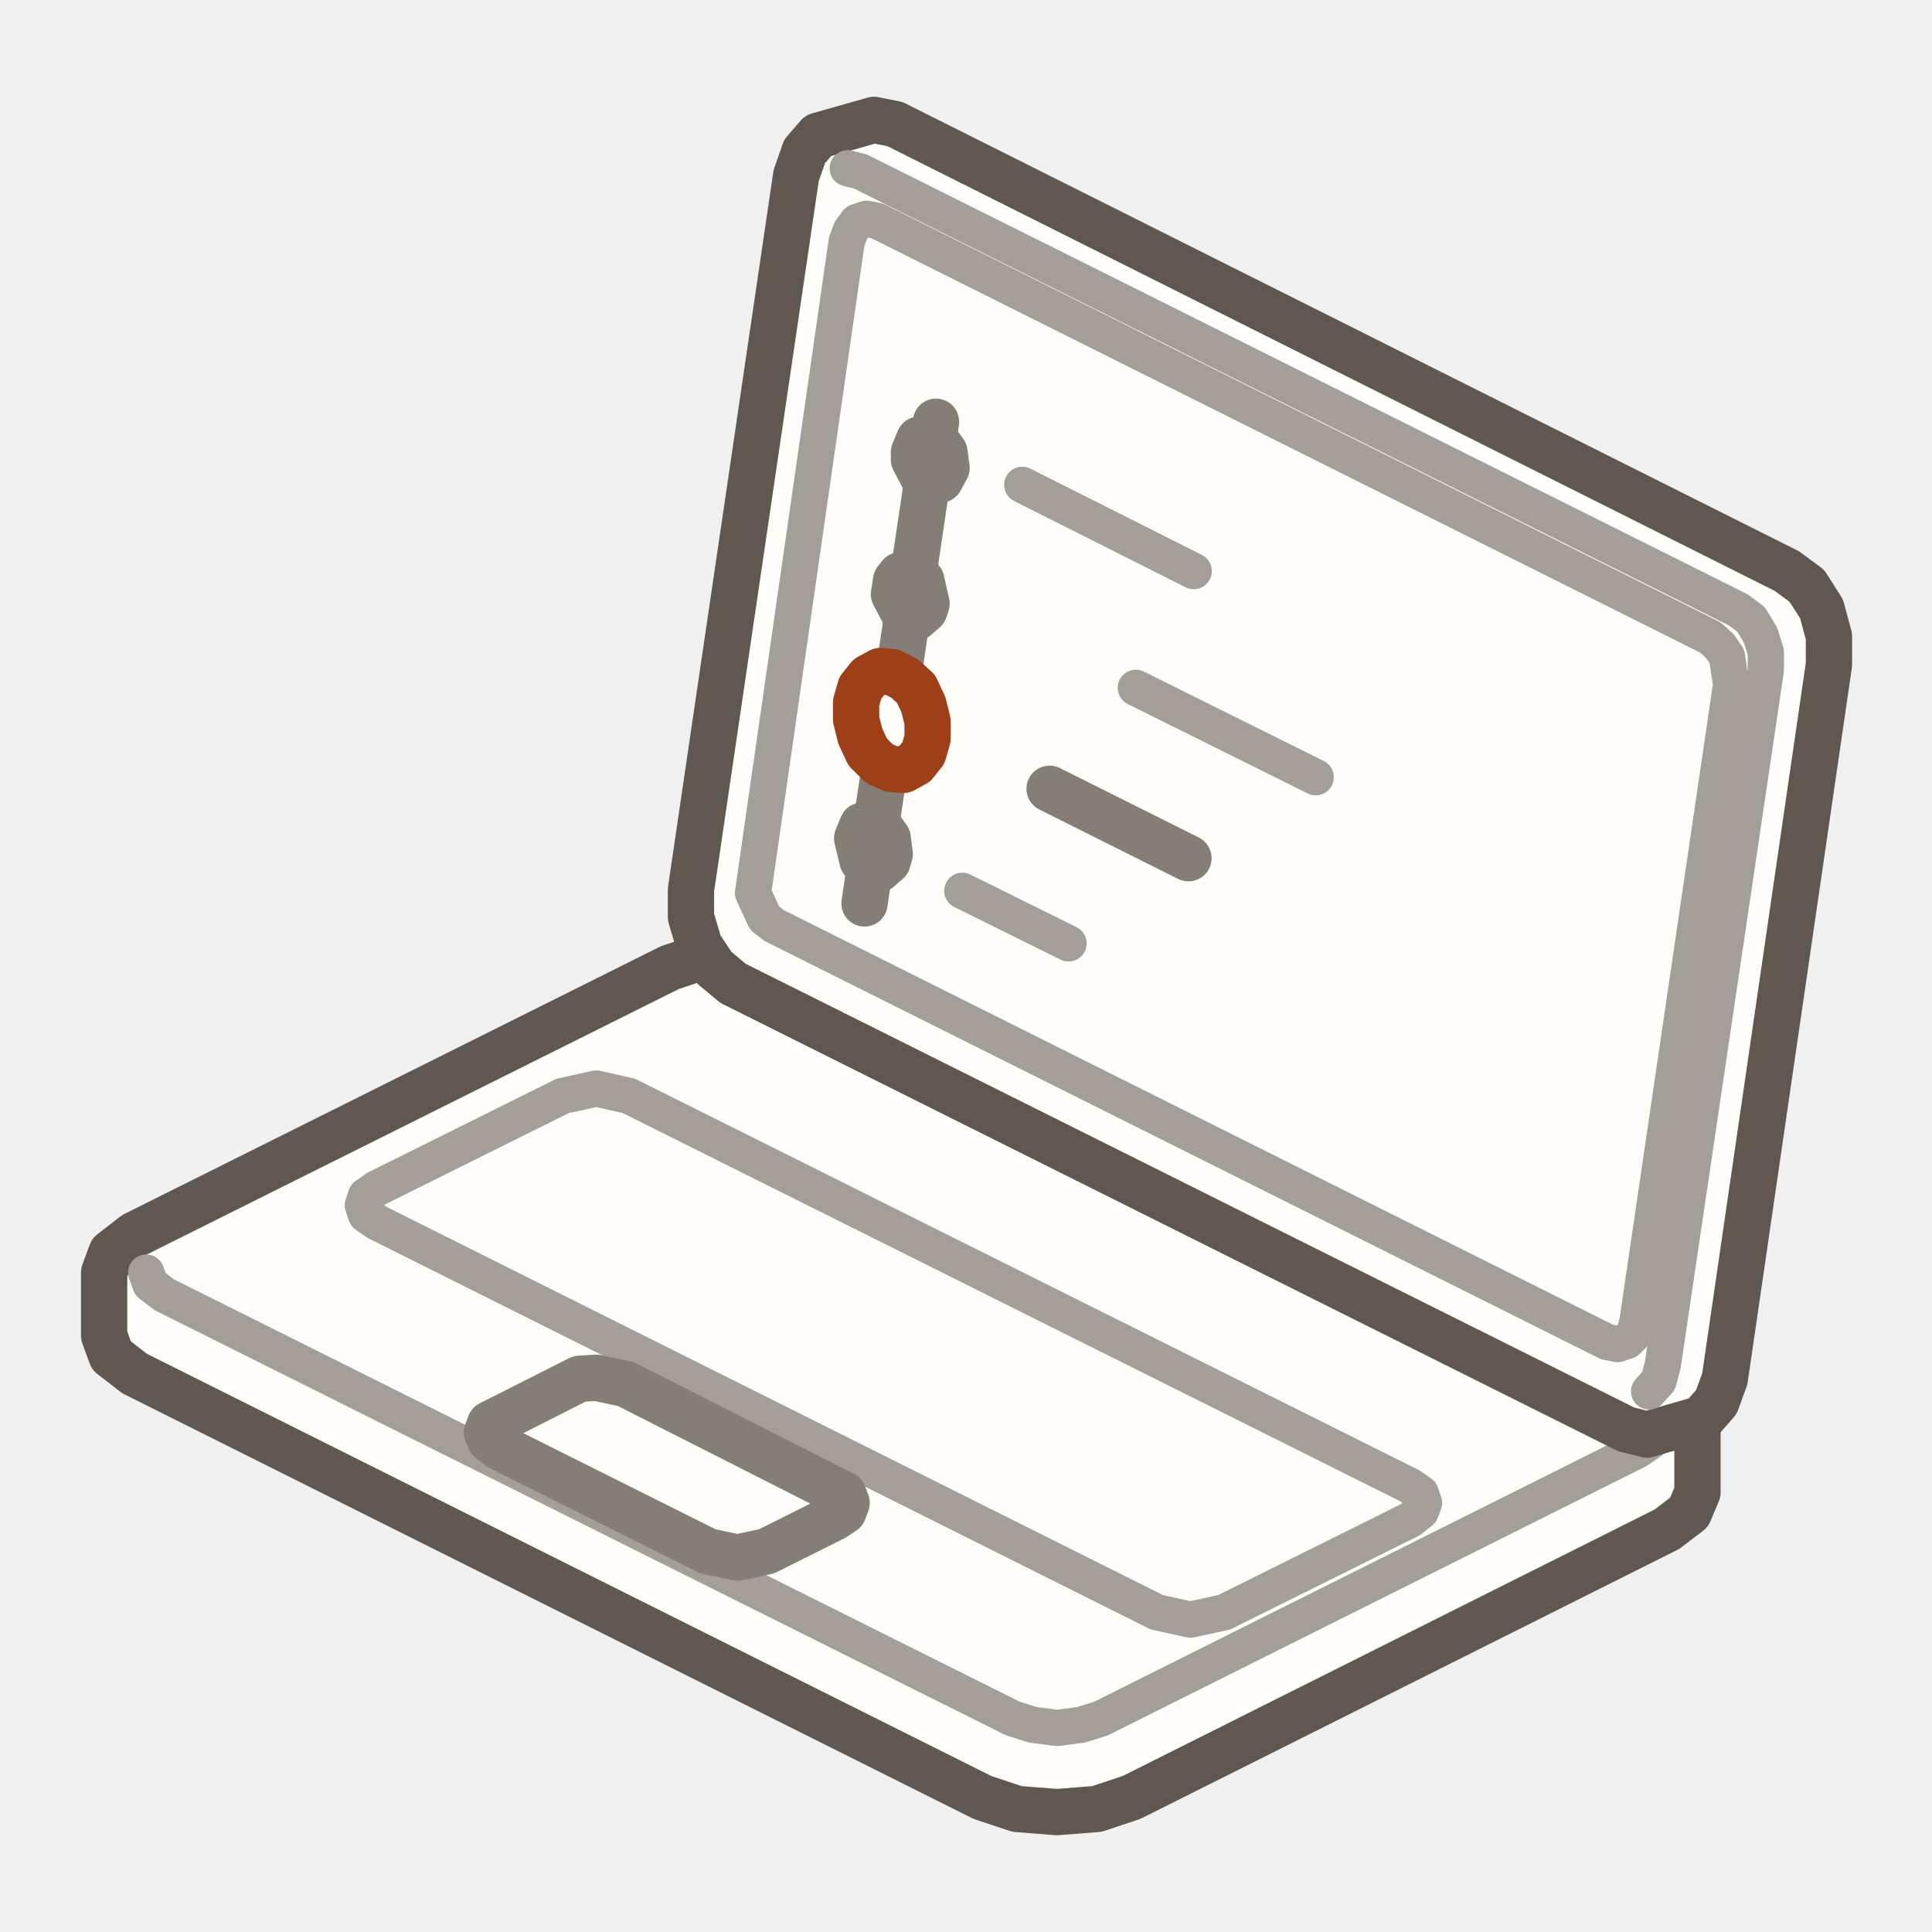
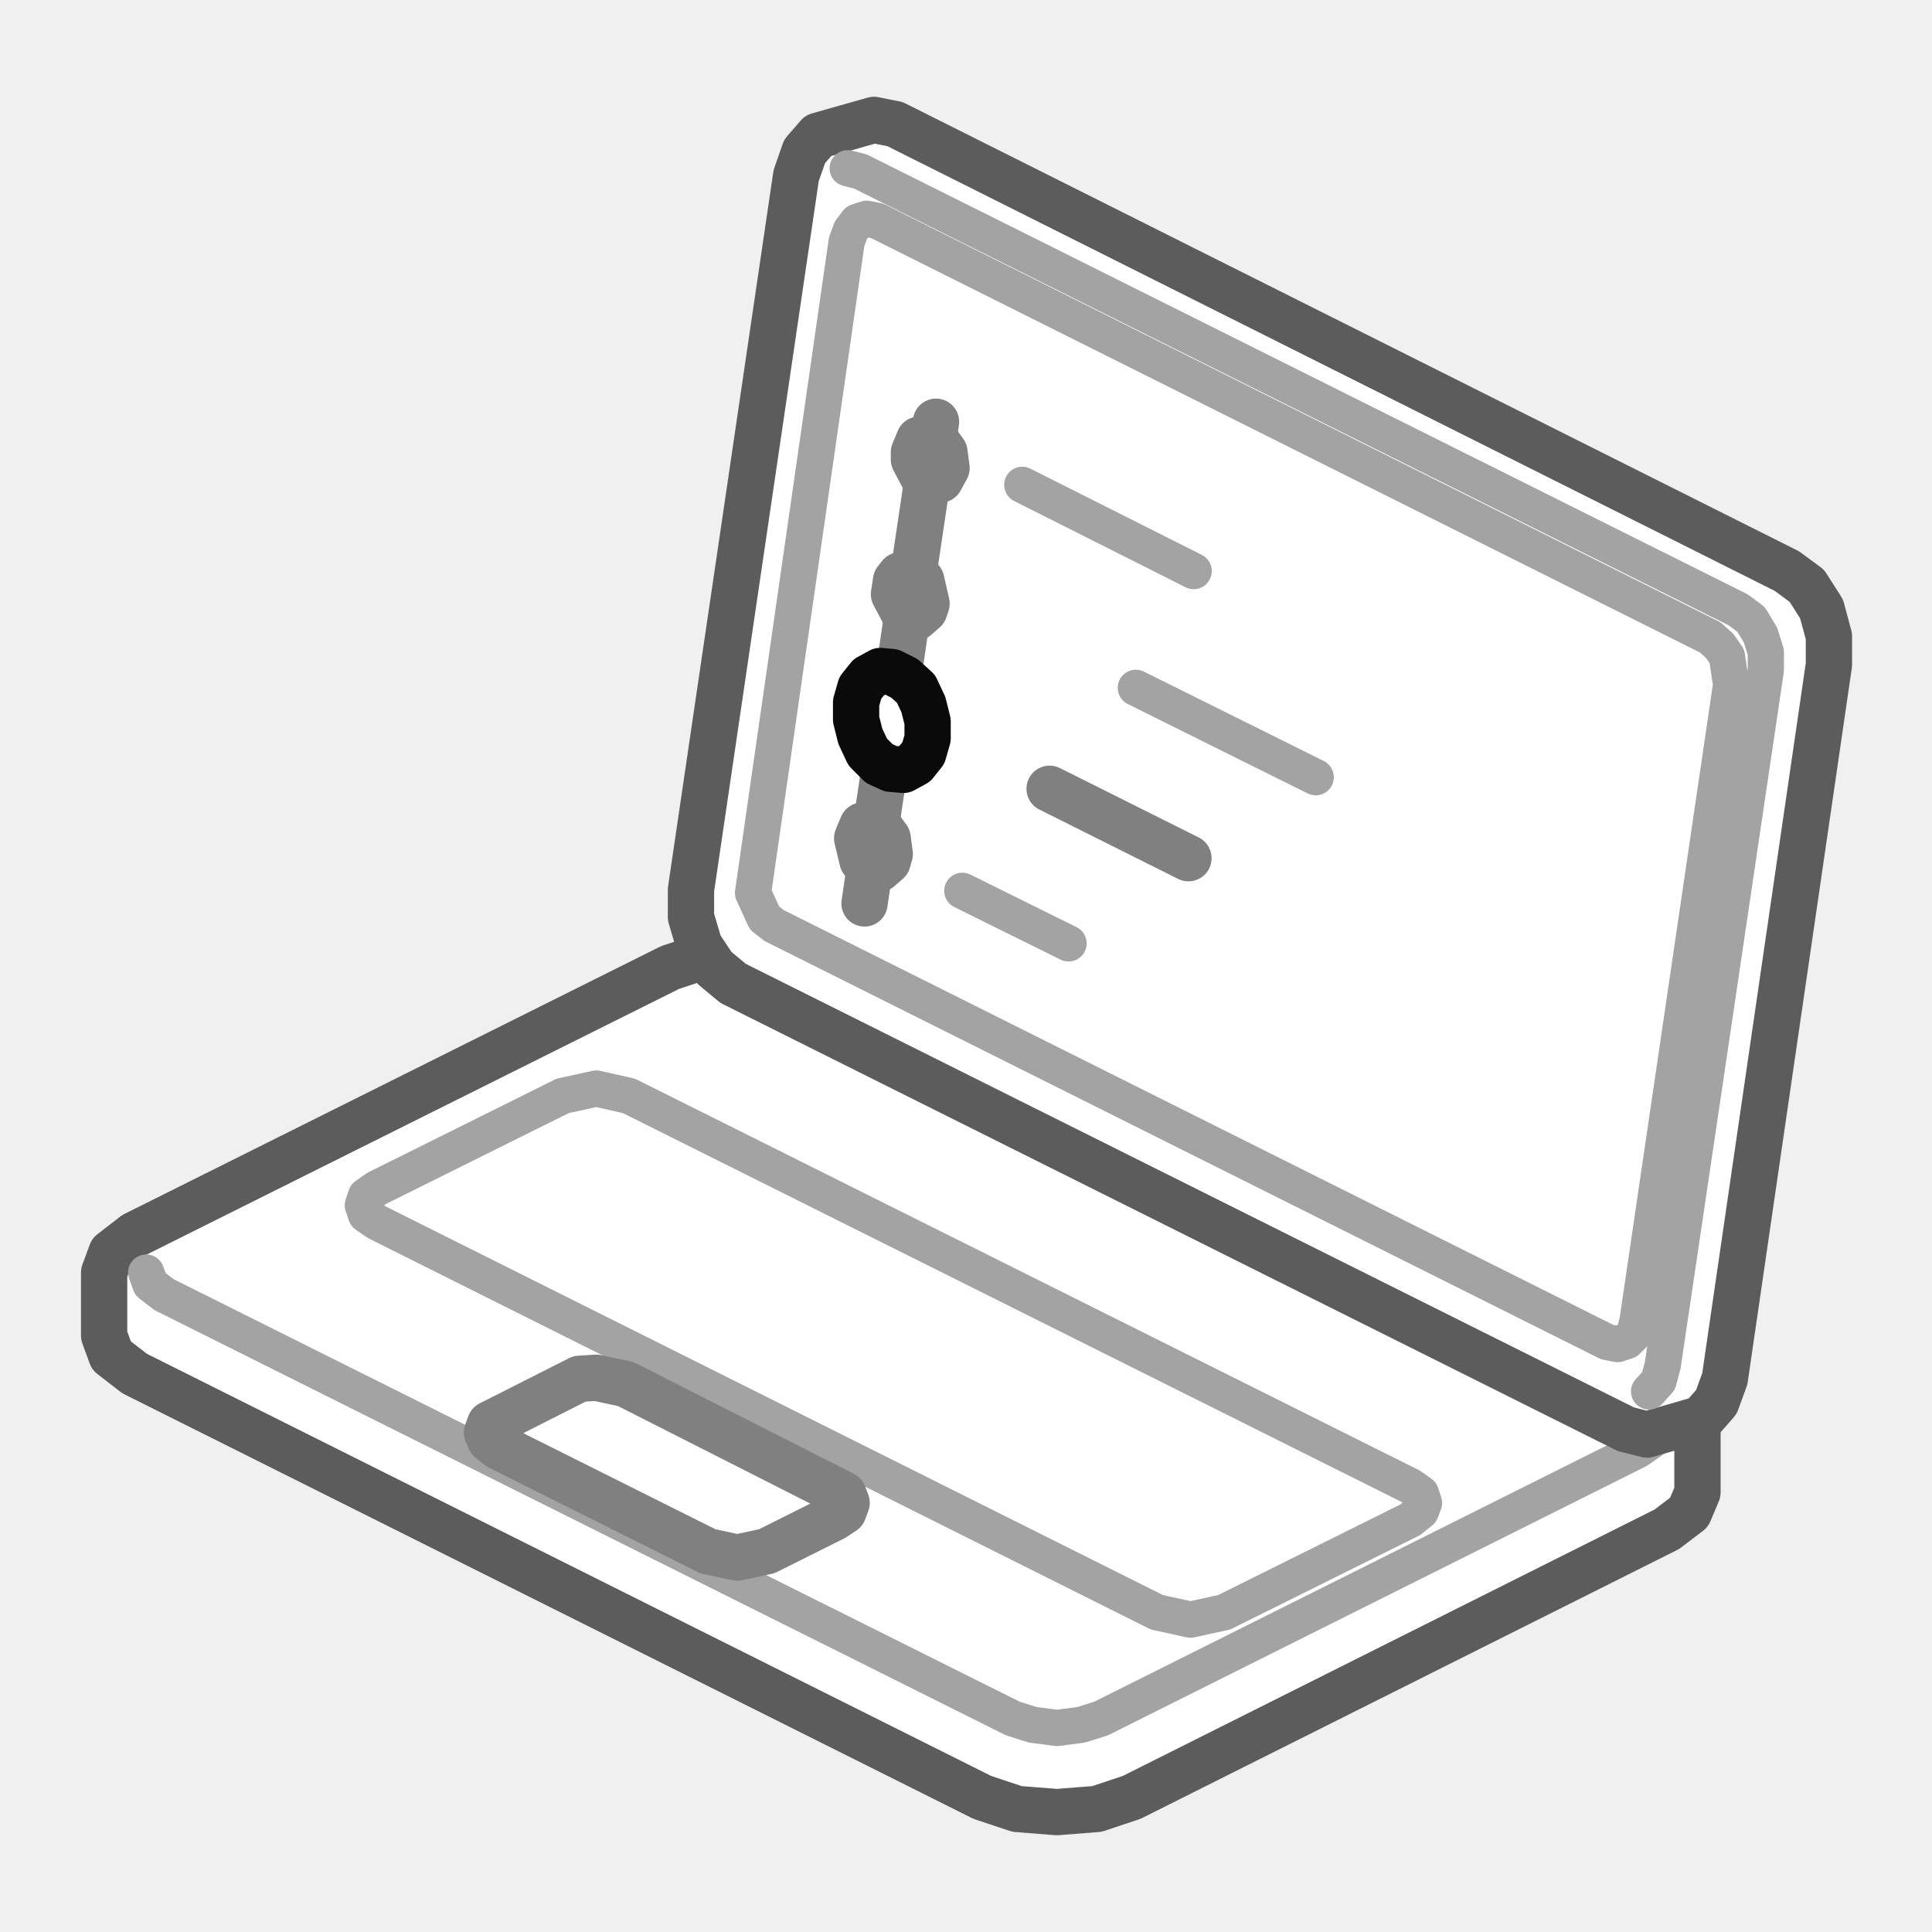
- <svg xmlns="http://www.w3.org/2000/svg" viewBox="-7.08 -9.45 18.37 18.37" width="48" height="48" class="u-icon u-icon--compact" fill="#fffdf9" stroke="#605750" stroke-width="1.15" stroke-linecap="round" stroke-linejoin="round" data-icon="coding" aria-hidden="true" focusable="false">
+ <svg xmlns="http://www.w3.org/2000/svg" viewBox="-7.08 -9.45 18.37 18.37" width="48" height="48" class="u-icon u-icon--compact" fill="#ffffff" stroke="#5c5c5c" stroke-width="1.15" stroke-linecap="round" stroke-linejoin="round" data-icon="coding" aria-hidden="true" focusable="false">
  <path d="M-6.09 2.65l.07-.19.22-.17 5.09-2.54.33-.11.38-.04.38.04.33.11 8.06 4.03.21.16.08.19 0 .61-.08.19-.21.16-5.09 2.55-.33.11-.38.03-.38-.03-.33-.11-8.06-4.03-.22-.17-.07-.19z" vector-effect="non-scaling-stroke" />
-   <path class="ui-s-l" stroke="#a39e97" stroke-width="0.9" fill="none" d="M8.66 4.13l-.04.12-.13.09-5.1 2.55-.19.06-.23.03-.23-.03-.19-.06-8.07-4.03-.13-.1-.04-.11" vector-effect="non-scaling-stroke" />
+   <path class="ui-s-l" stroke="#a3a3a3" stroke-width="0.9" fill="none" d="M8.66 4.13l-.04.12-.13.09-5.1 2.55-.19.06-.23.03-.23-.03-.19-.06-8.07-4.03-.13-.1-.04-.11" vector-effect="non-scaling-stroke" />
  <path d="M-.51-.99l1-6.79.08-.23.13-.15.53-.15.2.04 8.48 4.25.19.14.14.22.07.26 0 .27-.99 6.79-.08.22-.14.16-.52.15-.2-.05-8.49-4.24-.18-.15-.14-.21-.08-.27z" vector-effect="non-scaling-stroke" />
-   <path class="ui-s-l" stroke="#a39e97" stroke-width="0.9" fill="none" d="M8.6 3.78l.09-.1.04-.15.98-6.61 0-.17-.05-.16-.09-.15-.12-.09-8.35-4.17-.12-.03M9.38-2.94l-.04-.27-.07-.1-.09-.08-7.92-3.96-.1-.02-.09.03-.06.08-.04.11-.89 6.19.11.24.09.07 7.92 3.96.1.02.09-.03.07-.07.03-.12z" vector-effect="non-scaling-stroke" />
-   <path class="ui-s-m" stroke="#857e77" fill="none" d="M1.14-.86l.68-4.58" vector-effect="non-scaling-stroke" />
-   <g class="ui-s-m ui-f-g" stroke="#857e77">
+   <path class="ui-s-l" stroke="#a3a3a3" stroke-width="0.9" fill="none" d="M8.6 3.78l.09-.1.04-.15.98-6.61 0-.17-.05-.16-.09-.15-.12-.09-8.35-4.17-.12-.03M9.38-2.94l-.04-.27-.07-.1-.09-.08-7.92-3.96-.1-.02-.09.03-.06.08-.04.11-.89 6.19.11.24.09.07 7.92 3.96.1.02.09-.03.07-.07.03-.12z" vector-effect="non-scaling-stroke" />
+   <path class="ui-s-m" stroke="#808080" fill="none" d="M1.14-.86l.68-4.58" vector-effect="non-scaling-stroke" />
+   <g class="ui-s-m ui-f-g" stroke="#808080">
    <path d="M1.92-5l-.02-.15-.08-.11-.05-.03-.11.02-.05.12 0 .07.1.19.05.03.1-.03z" vector-effect="non-scaling-stroke" />
    <path d="M1.73-3.71l-.05-.22-.1-.07-.1.02-.04.05-.02.13.1.19.11.03.08-.07z" vector-effect="non-scaling-stroke" />
    <path d="M1.38-1.33l-.02-.15-.08-.11-.05-.03-.11.02-.05.12.05.21.05.05.11.03.08-.07z" vector-effect="non-scaling-stroke" />
  </g>
-   <path class="ui-s-a ui-f-g" stroke="#9e3f17" d="M1.74-2.43l0-.16-.04-.16-.07-.15-.11-.1-.12-.06-.11-.01-.11.06-.08.1-.04.14 0 .16.04.16.07.15.11.11.11.05.12.01.11-.06.08-.1z" vector-effect="non-scaling-stroke" />
-   <path class="ui-s-l" stroke="#a39e97" stroke-width="0.9" fill="none" d="M2.64-4.84l1.63.82M3.72-2.91l1.71.85" vector-effect="non-scaling-stroke" />
-   <path class="ui-s-m" stroke="#857e77" fill="none" d="M2.9-1.95l1.32.66" vector-effect="non-scaling-stroke" />
-   <path class="ui-s-l" stroke="#a39e97" stroke-width="0.9" fill="none" d="M2.07-.98l1.01.5M4.56 5.88l-.32.07-.32-.07-7.42-3.71-.1-.07-.03-.09.03-.09.1-.07 1.77-.88.32-.07.31.07 7.43 3.71.1.07.03.09-.03.08-.1.08z" vector-effect="non-scaling-stroke" />
-   <path class="ui-s-m" stroke="#857e77" fill="none" d="M.21 5.3l-.28.06-.28-.06-1.98-.99-.09-.07-.03-.07.03-.08.85-.43.16-.01.28.06 2.07 1.05.03.08-.03.08-.09.06z" vector-effect="non-scaling-stroke" />
+   <path class="ui-s-a ui-f-g" stroke="#0a0a0a" d="M1.74-2.43l0-.16-.04-.16-.07-.15-.11-.1-.12-.06-.11-.01-.11.06-.08.1-.04.14 0 .16.04.16.07.15.11.11.11.05.12.01.11-.06.08-.1z" vector-effect="non-scaling-stroke" />
+   <path class="ui-s-l" stroke="#a3a3a3" stroke-width="0.9" fill="none" d="M2.64-4.84l1.63.82M3.72-2.91l1.71.85" vector-effect="non-scaling-stroke" />
+   <path class="ui-s-m" stroke="#808080" fill="none" d="M2.9-1.95l1.32.66" vector-effect="non-scaling-stroke" />
+   <path class="ui-s-l" stroke="#a3a3a3" stroke-width="0.9" fill="none" d="M2.07-.98l1.01.5M4.56 5.88l-.32.07-.32-.07-7.42-3.71-.1-.07-.03-.09.03-.09.1-.07 1.77-.88.32-.07.31.07 7.43 3.71.1.07.03.09-.03.08-.1.08z" vector-effect="non-scaling-stroke" />
+   <path class="ui-s-m" stroke="#808080" fill="none" d="M.21 5.3l-.28.06-.28-.06-1.98-.99-.09-.07-.03-.07.03-.08.85-.43.16-.01.28.06 2.07 1.05.03.08-.03.08-.09.06z" vector-effect="non-scaling-stroke" />
</svg>
